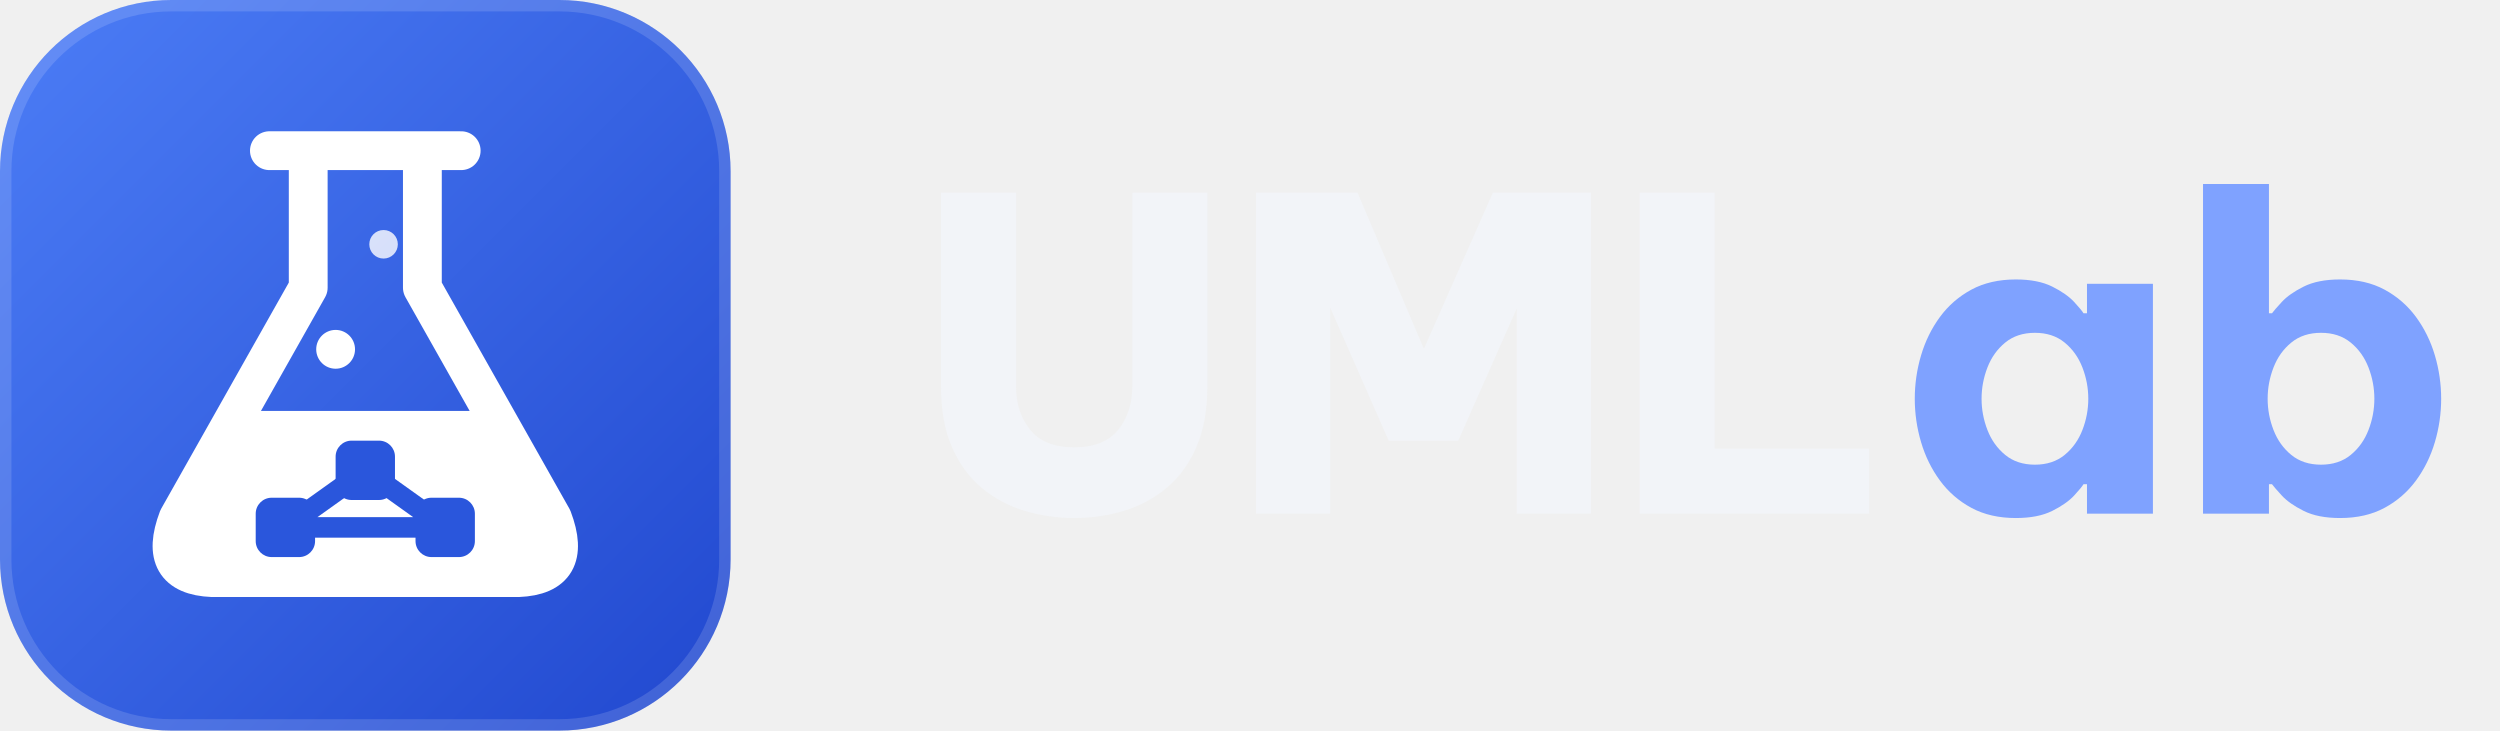
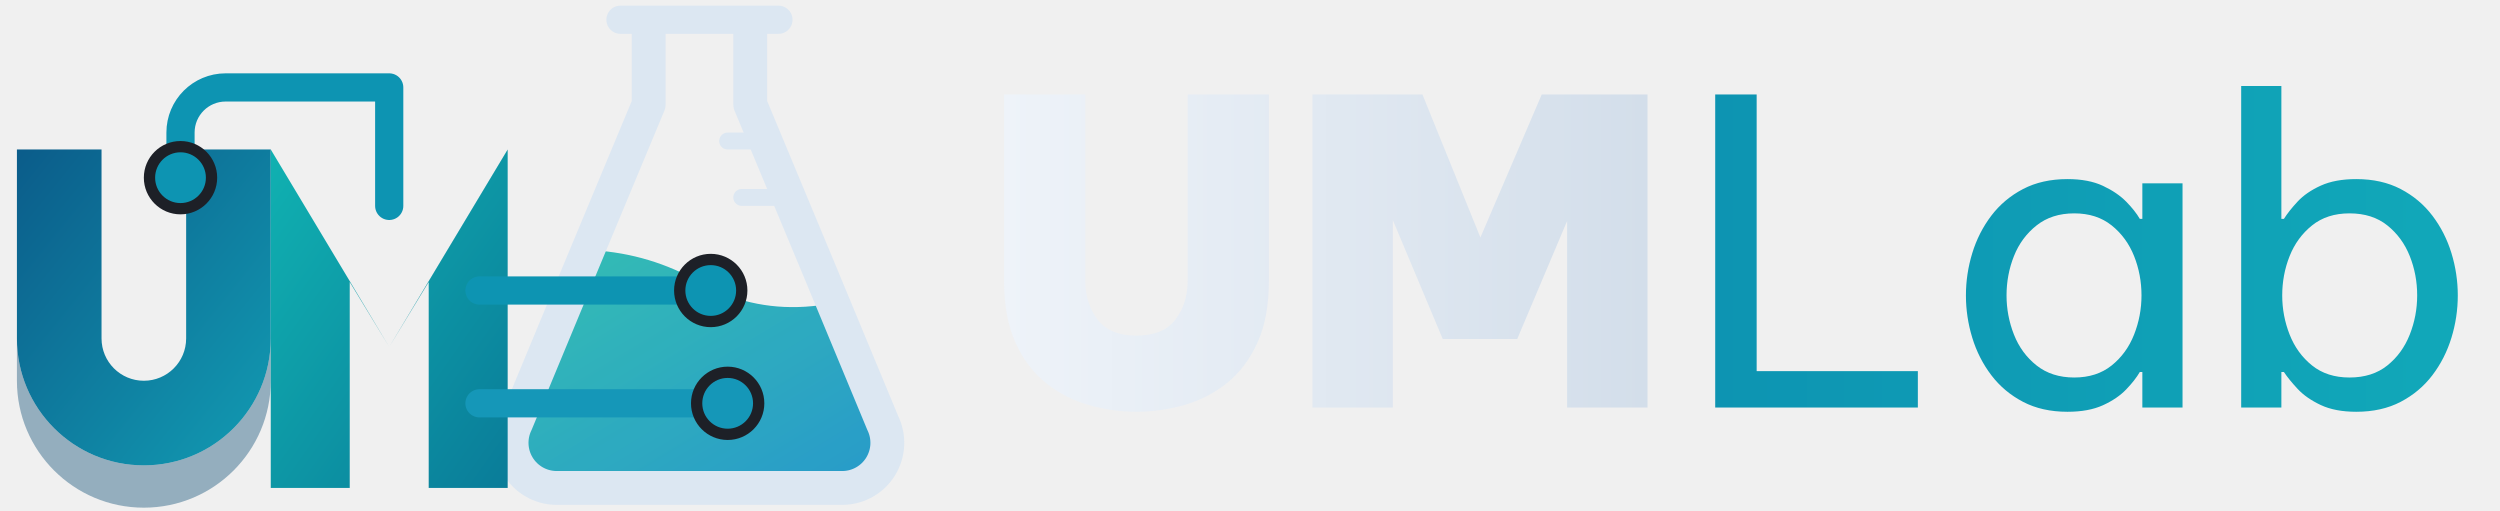
- <svg xmlns="http://www.w3.org/2000/svg" width="219" height="64" viewBox="0 0 219 64" role="img" aria-label="UMLab">
+ <svg xmlns="http://www.w3.org/2000/svg" viewBox="142 75 886.4 181" role="img" aria-label="UMLab">
  <defs>
-     <linearGradient id="umlabG" x1="0" y1="0" x2="64" y2="64" gradientUnits="userSpaceOnUse">
-       <stop offset="0" stop-color="#4C7DF6" />
-       <stop offset="1" stop-color="#2148CF" />
+     <linearGradient id="uduL" x1="0%" y1="0%" x2="100%" y2="100%">
+       <stop offset="0%" stop-color="#0B5C8A" />
+       <stop offset="100%" stop-color="#129CB3" />
    </linearGradient>
+     <linearGradient id="udmG" x1="0%" y1="0%" x2="100%" y2="100%">
+       <stop offset="0%" stop-color="#10B1B1" />
+       <stop offset="100%" stop-color="#0A7C99" />
+     </linearGradient>
+     <linearGradient id="udlq" x1="0%" y1="0%" x2="100%" y2="100%">
+       <stop offset="0%" stop-color="#14B8A6" />
+       <stop offset="100%" stop-color="#0284C7" />
+     </linearGradient>
+     <linearGradient id="udtD" x1="0%" y1="0%" x2="100%" y2="0%">
+       <stop offset="0%" stop-color="#EEF3F9" />
+       <stop offset="100%" stop-color="#D3DEEA" />
+     </linearGradient>
+     <linearGradient id="udtT" x1="0%" y1="0%" x2="100%" y2="0%">
+       <stop offset="0%" stop-color="#0D94B2" />
+       <stop offset="100%" stop-color="#11A8B9" />
+     </linearGradient>
+     <clipPath id="udfc">
+       <path d="M370 85L410 85L410 110L435 170L458 225A16 16 0 0 1 444 248L336 248A16 16 0 0 1 322 225L345 170L370 110Z" />
+     </clipPath>
  </defs>
-   <g transform="translate(0,0) scale(1)">
-     <rect width="64" height="64" rx="15" fill="url(#umlabG)" />
-     <rect x=".5" y=".5" width="63" height="63" rx="14.5" fill="none" stroke="#FFFFFF" stroke-opacity=".14" />
-     <path d="M20.8 36H43.2L48.4 45.4Q50.3 50.4 45.4 50.6H18.6Q13.7 50.4 15.6 45.4Z" fill="#FFFFFF" />
-     <path d="M23.6 13.2H40.4M27 13.2V25.2L15.6 45.4Q13.7 50.4 18.6 50.6H45.4Q50.3 50.4 48.4 45.4L37 25.2V13.2" fill="none" stroke="#FFFFFF" stroke-width="3.4" stroke-linecap="round" stroke-linejoin="round" />
-     <path d="M25 46.2L32 41.2L39 46.2Z" fill="none" stroke="#2A56DC" stroke-width="1.8" stroke-linejoin="round" />
-     <rect x="22.4" y="43.6" width="5.2" height="5.2" rx="1.4" fill="#2A56DC" />
-     <rect x="29.4" y="38.6" width="5.2" height="5.2" rx="1.4" fill="#2A56DC" />
-     <rect x="36.4" y="43.6" width="5.2" height="5.2" rx="1.4" fill="#2A56DC" />
-     <circle cx="29.4" cy="30.6" r="1.7" fill="#FFFFFF" />
-     <circle cx="33.6" cy="21.4" r="1.25" fill="#FFFFFF" fill-opacity=".8" />
+   <g class="mark">
+     <g clip-path="url(#udfc)">
+       <path class="liquid" d="M310 170Q355 155 390 175T470 170L470 260L310 260Z" fill="url(#udlq)" opacity=".85" />
+     </g>
+     <path d="M362 82H418" stroke="#DCE7F2" stroke-width="10" stroke-linecap="round" fill="none" />
+     <path d="M372 85V112L347 172L325 225A16 16 0 0 0 339 248H441A16 16 0 0 0 455 225L433 172L408 112V85" fill="none" stroke="#DCE7F2" stroke-width="12" stroke-linecap="round" stroke-linejoin="round" />
+     <path d="M400 125H415M405 145H422" stroke="#DCE7F2" stroke-width="6" stroke-linecap="round" />
+     <path d="M148 128V195A45 45 0 0 0 238 195V128H208V195A15 15 0 0 1 178 195V128Z" fill="url(#uduL)" />
+     <path d="M148 195A45 45 0 0 0 238 195L238 210A45 45 0 0 1 148 210Z" fill="#094A72" opacity=".4" />
+     <path d="M238 195V128L280 198L322 128V248H294V175L280 198L266 175V248H238Z" fill="url(#udmG)" />
+     <path d="M280 148V106H222A16 16 0 0 0 206 122V132" fill="none" stroke="#0D94B2" stroke-width="10" stroke-linecap="round" stroke-linejoin="round" />
+     <circle class="n1" cx="206" cy="138" r="11" fill="#0D94B2" stroke="#1D2027" stroke-width="4" />
+     <path d="M312 178H392" stroke="#0D94B2" stroke-width="10" stroke-linecap="round" />
+     <circle class="n2" cx="394" cy="178" r="11" fill="#0D94B2" stroke="#1D2027" stroke-width="4" />
+     <path d="M312 218H398" stroke="#1597B8" stroke-width="10" stroke-linecap="round" />
+     <circle class="n3" cx="400" cy="218" r="11" fill="#1597B8" stroke="#1D2027" stroke-width="4" />
  </g>
-   <path d="M94.098 45.38Q91.856 45.38 89.766 44.753Q87.676 44.126 86.023 42.758Q84.37 41.39 83.401 39.186Q82.432 36.982 82.432 33.866V16.88H89.006V33.866Q89.006 36.108 90.241 37.647Q91.476 39.186 94.098 39.186Q96.72 39.186 97.955 37.647Q99.19 36.108 99.19 33.866V16.88H105.764V33.866Q105.764 36.982 104.795 39.186Q103.826 41.39 102.173 42.758Q100.52 44.126 98.43 44.753Q96.34 45.38 94.098 45.38ZM110.028 45.0V16.88H118.92L124.734 30.56L130.776 16.88H139.364V45.0H132.866V27.026L127.736 38.616H121.656L116.526 26.95V45.0ZM143.628 45.0V16.88H150.202V39.3H163.73V45.0Z" fill="#F2F4F8" />
-   <path d="M176.588 24.48Q178.526 24.48 179.78 25.107Q181.034 25.734 181.699 26.456Q182.364 27.178 182.516 27.444H182.82V24.86H188.596V45.0H182.82V42.416H182.516Q182.364 42.682 181.699 43.404Q181.034 44.126 179.78 44.753Q178.526 45.38 176.588 45.38Q174.346 45.38 172.693 44.487Q171.04 43.594 169.938 42.093Q168.836 40.592 168.285 38.73Q167.734 36.868 167.734 34.93Q167.734 32.992 168.285 31.13Q168.836 29.268 169.938 27.767Q171.04 26.266 172.693 25.373Q174.346 24.48 176.588 24.48ZM178.26 29.154Q176.702 29.154 175.657 30.009Q174.612 30.864 174.099 32.194Q173.586 33.524 173.586 34.93Q173.586 36.336 174.099 37.666Q174.612 38.996 175.657 39.851Q176.702 40.706 178.26 40.706Q179.818 40.706 180.863 39.851Q181.908 38.996 182.421 37.666Q182.934 36.336 182.934 34.93Q182.934 33.524 182.421 32.194Q181.908 30.864 180.863 30.009Q179.818 29.154 178.26 29.154ZM204.992 45.38Q203.054 45.38 201.8 44.753Q200.546 44.126 199.881 43.404Q199.216 42.682 199.026 42.416H198.76V45.0H192.984V16.12H198.76V27.444H199.026Q199.216 27.178 199.881 26.456Q200.546 25.734 201.8 25.107Q203.054 24.48 204.992 24.48Q207.234 24.48 208.887 25.373Q210.54 26.266 211.642 27.767Q212.744 29.268 213.295 31.13Q213.846 32.992 213.846 34.93Q213.846 36.868 213.295 38.73Q212.744 40.592 211.642 42.093Q210.54 43.594 208.887 44.487Q207.234 45.38 204.992 45.38ZM203.32 40.706Q204.878 40.706 205.923 39.851Q206.968 38.996 207.481 37.666Q207.994 36.336 207.994 34.93Q207.994 33.524 207.481 32.194Q206.968 30.864 205.923 30.009Q204.878 29.154 203.32 29.154Q201.762 29.154 200.717 30.009Q199.672 30.864 199.159 32.194Q198.646 33.524 198.646 34.93Q198.646 36.336 199.159 37.666Q199.672 38.996 200.717 39.851Q201.762 40.706 203.32 40.706Z" fill="#7FA2FF" />
+   <path d="M544.95 221.0Q536.4 221.0 528.0 218.6Q519.6 216.2 512.85 210.8Q506.1 205.4 502.05 196.475Q498.0 187.55 498.0 174.5V108.5H526.8V174.5Q526.8 182.6 531.15 188.3Q535.5 194.0 544.95 194.0Q554.4 194.0 558.75 188.3Q563.1 182.6 563.1 174.5V108.5H591.9V174.5Q591.9 187.55 587.85 196.475Q583.8 205.4 577.05 210.8Q570.3 216.2 561.9 218.6Q553.5 221.0 544.95 221.0ZM607.343 219.5V108.5H646.343L666.893 159.2L688.643 108.5H726.143V219.5H697.643V153.35L679.943 195.2H653.543L635.843 153.05V219.5Z" fill="url(#udtD)" />
+   <path d="M750.143 219.5V108.5H764.843V206.6H821.993V219.5ZM875.039 138.5Q882.539 138.5 887.639 140.9Q892.739 143.3 895.889 146.525Q899.039 149.75 900.689 152.6H901.589V140.0H915.839V219.5H901.589V206.9H900.689Q899.039 209.75 895.889 213.05Q892.739 216.35 887.639 218.675Q882.539 221.0 875.039 221.0Q866.039 221.0 859.289 217.475Q852.539 213.95 848.039 208.025Q843.539 202.1 841.289 194.75Q839.039 187.4 839.039 179.75Q839.039 172.1 841.289 164.75Q843.539 157.4 848.039 151.475Q852.539 145.55 859.289 142.025Q866.039 138.5 875.039 138.5ZM877.439 150.65Q869.489 150.65 864.089 154.925Q858.689 159.2 856.064 165.8Q853.439 172.4 853.439 179.75Q853.439 186.95 856.064 193.625Q858.689 200.3 864.089 204.575Q869.489 208.85 877.439 208.85Q885.389 208.85 890.714 204.575Q896.039 200.3 898.664 193.625Q901.289 186.95 901.289 179.75Q901.289 172.4 898.664 165.8Q896.039 159.2 890.714 154.925Q885.389 150.65 877.439 150.65ZM977.434 221.0Q969.934 221.0 964.834 218.6Q959.734 216.2 956.659 212.9Q953.584 209.6 951.784 206.9H950.884V219.5H936.634V105.5H950.884V152.6H951.784Q953.584 149.75 956.659 146.45Q959.734 143.15 964.834 140.825Q969.934 138.5 977.434 138.5Q986.434 138.5 993.184 142.025Q999.934 145.55 1004.434 151.475Q1008.934 157.4 1011.184 164.75Q1013.434 172.1 1013.434 179.75Q1013.434 187.4 1011.184 194.75Q1008.934 202.1 1004.434 208.025Q999.934 213.95 993.184 217.475Q986.434 221.0 977.434 221.0ZM975.034 208.85Q983.134 208.85 988.459 204.575Q993.784 200.3 996.409 193.625Q999.034 186.95 999.034 179.75Q999.034 172.4 996.409 165.8Q993.784 159.2 988.459 154.925Q983.134 150.65 975.034 150.65Q967.084 150.65 961.759 154.925Q956.434 159.2 953.809 165.8Q951.184 172.4 951.184 179.75Q951.184 186.95 953.809 193.625Q956.434 200.3 961.759 204.575Q967.084 208.85 975.034 208.85Z" fill="url(#udtT)" />
</svg>
